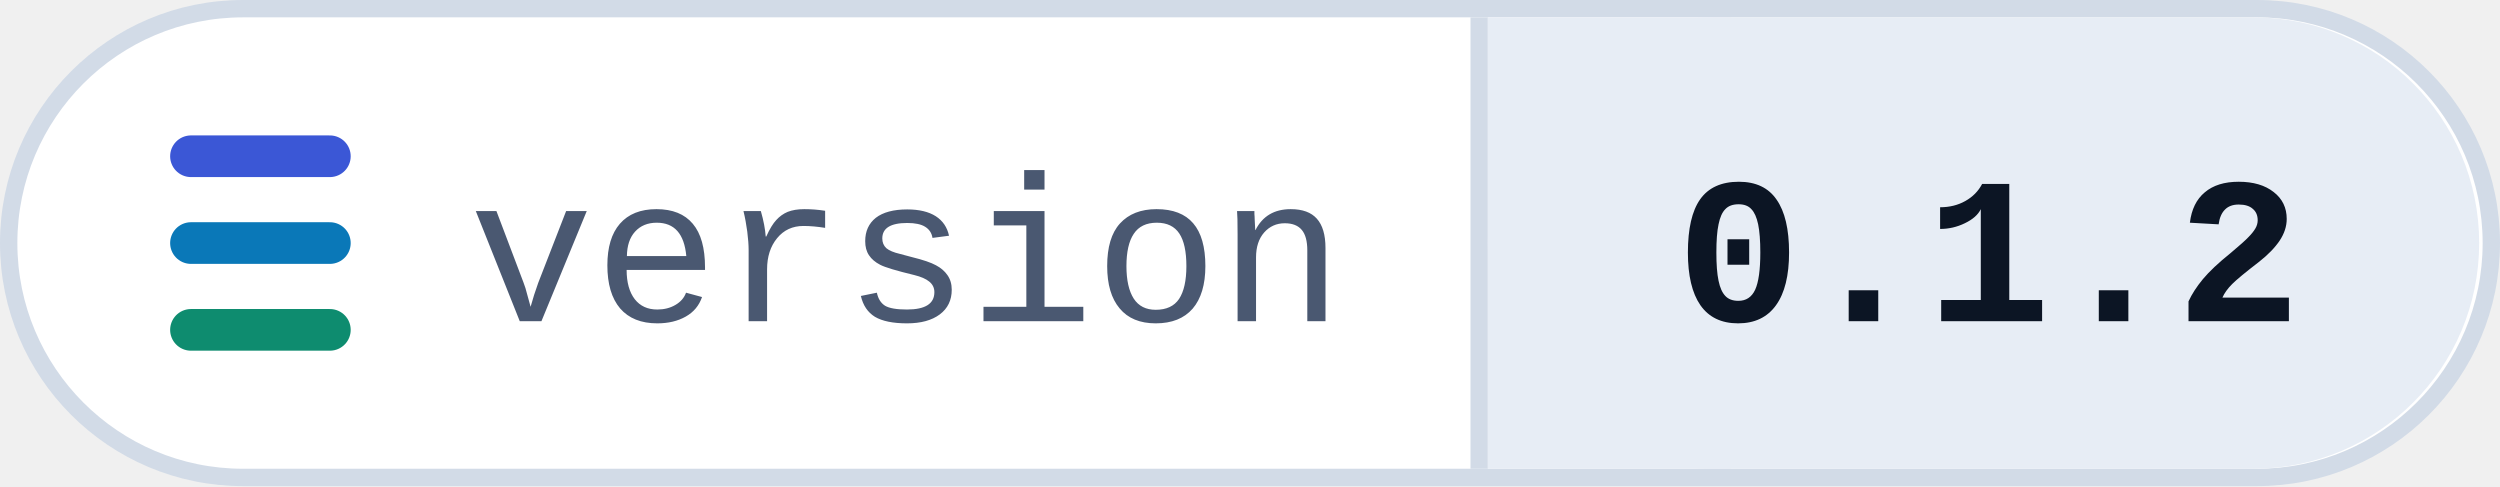
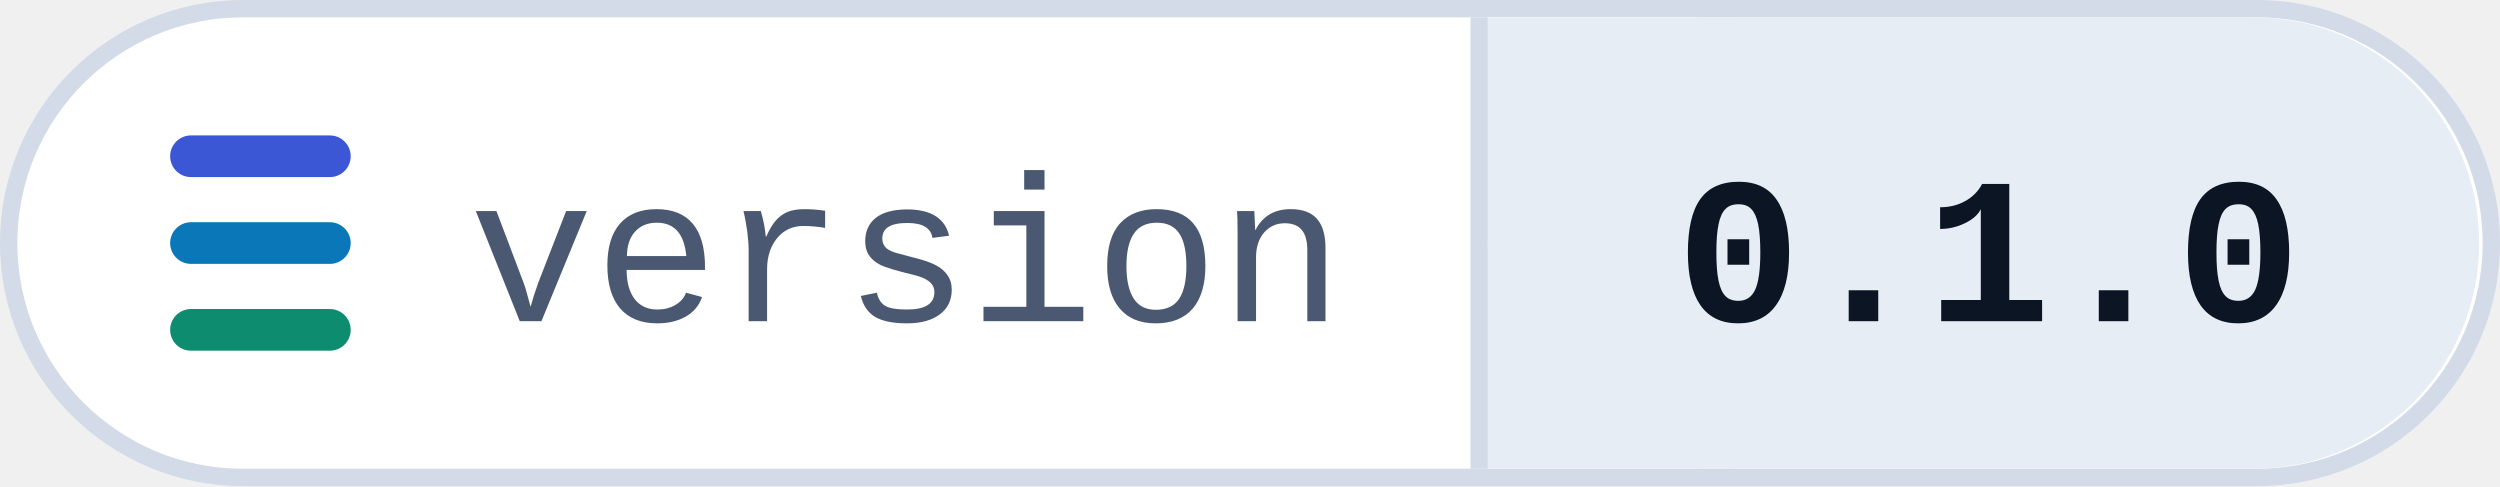
- <svg xmlns="http://www.w3.org/2000/svg" viewBox="0 0 144 28" width="144" height="28" role="img" aria-label="version: 0.1.2">
+ <svg xmlns="http://www.w3.org/2000/svg" viewBox="0 0 144 28" width="144" height="28" role="img" aria-label="version: 0.1.0">
  <style>text{font-family:-apple-system, BlinkMacSystemFont, "Segoe UI", "Noto Sans", Helvetica, Arial, sans-serif}.mono{font-family:ui-monospace, SFMono-Regular, "SF Mono", Menlo, Consolas, "Liberation Mono", monospace}.b{font-weight:600}.rail{stroke:#C9D4E4}.tilehalo{stroke:#0C1524}.bg{fill:#F4F7FB}.card{fill:#FFFFFF;stroke:#D2DBE7}.ink{fill:#0C1524}.mut{fill:#4A5871}.faint{fill:#E7EDF5}.ln{stroke:#D2DBE7}.lnm{stroke:#4A5871}.inks{stroke:#0C1524}.rt{fill:#A65200}.rts{stroke:#A65200}.rtsoft{fill:#FFF1DE}.halo{stroke:#FFFFFF}.haloc{stroke:#F4F7FB}.tile{fill:#0C1524;stroke:#0C1524}.stop0{stop-color:#FFFFFF}.stop1{stop-color:#F4F7FB}.tag{fill:#FFFFFF}.r1{fill:#0E8C6F}.r1s{stroke:#0E8C6F}.r2{fill:#0A78B8}.r2s{stroke:#0A78B8}.r3{fill:#3B57D6}.r3s{stroke:#3B57D6}.r4{fill:#6D3FD1}.r4s{stroke:#6D3FD1}.r5{fill:#A72C8A}.r5s{stroke:#A72C8A}@media (prefers-color-scheme: dark){.bg{fill:#0A101B}.card{fill:#0F1828;stroke:#26344B}.ink{fill:#E7EDF6}.mut{fill:#9BA9BD}.faint{fill:#1A263A}.ln{stroke:#26344B}.lnm{stroke:#9BA9BD}.inks{stroke:#E7EDF6}.rt{fill:#FFB23E}.rts{stroke:#FFB23E}.rtsoft{fill:#33260F}.halo{stroke:#0F1828}.haloc{stroke:#0A101B}.tile{fill:#13203A;stroke:#2C3E60}.stop0{stop-color:#0F1828}.stop1{stop-color:#0A101B}.tag{fill:#0C1524}.r1{fill:#38D3A8}.r1s{stroke:#38D3A8}.r2{fill:#45B4F2}.r2s{stroke:#45B4F2}.r3{fill:#8196FF}.r3s{stroke:#8196FF}.r4{fill:#AA8BFF}.r4s{stroke:#AA8BFF}.r5{fill:#F27BCD}.r5s{stroke:#F27BCD}}</style>
  <rect x="0.5" y="0.5" width="143" height="27" rx="13.5" class="card" stroke-width="1" />
  <path d="M85.2 1V27" class="ln" stroke-width="1" />
  <rect x="85.7" y="1" width="57.1" height="26" rx="13.0" class="faint" />
  <rect x="85.7" y="1" width="14" height="26" class="faint" />
  <path d="M11 9H19" class="r3s" stroke-width="2.4" stroke-linecap="round" />
  <path d="M11 14H19" class="r2s" stroke-width="2.4" stroke-linecap="round" />
  <path d="M11 19H19" class="r1s" stroke-width="2.4" stroke-linecap="round" />
  <text x="27" y="18.5" class="mono mut" font-size="12">version</text>
-   <text x="114.54" y="18.5" class="mono ink b" font-size="12" text-anchor="middle">0.1.2</text>
+   <text x="114.54" y="18.5" class="mono ink b" font-size="12" text-anchor="middle">0.1.0</text>
</svg>
